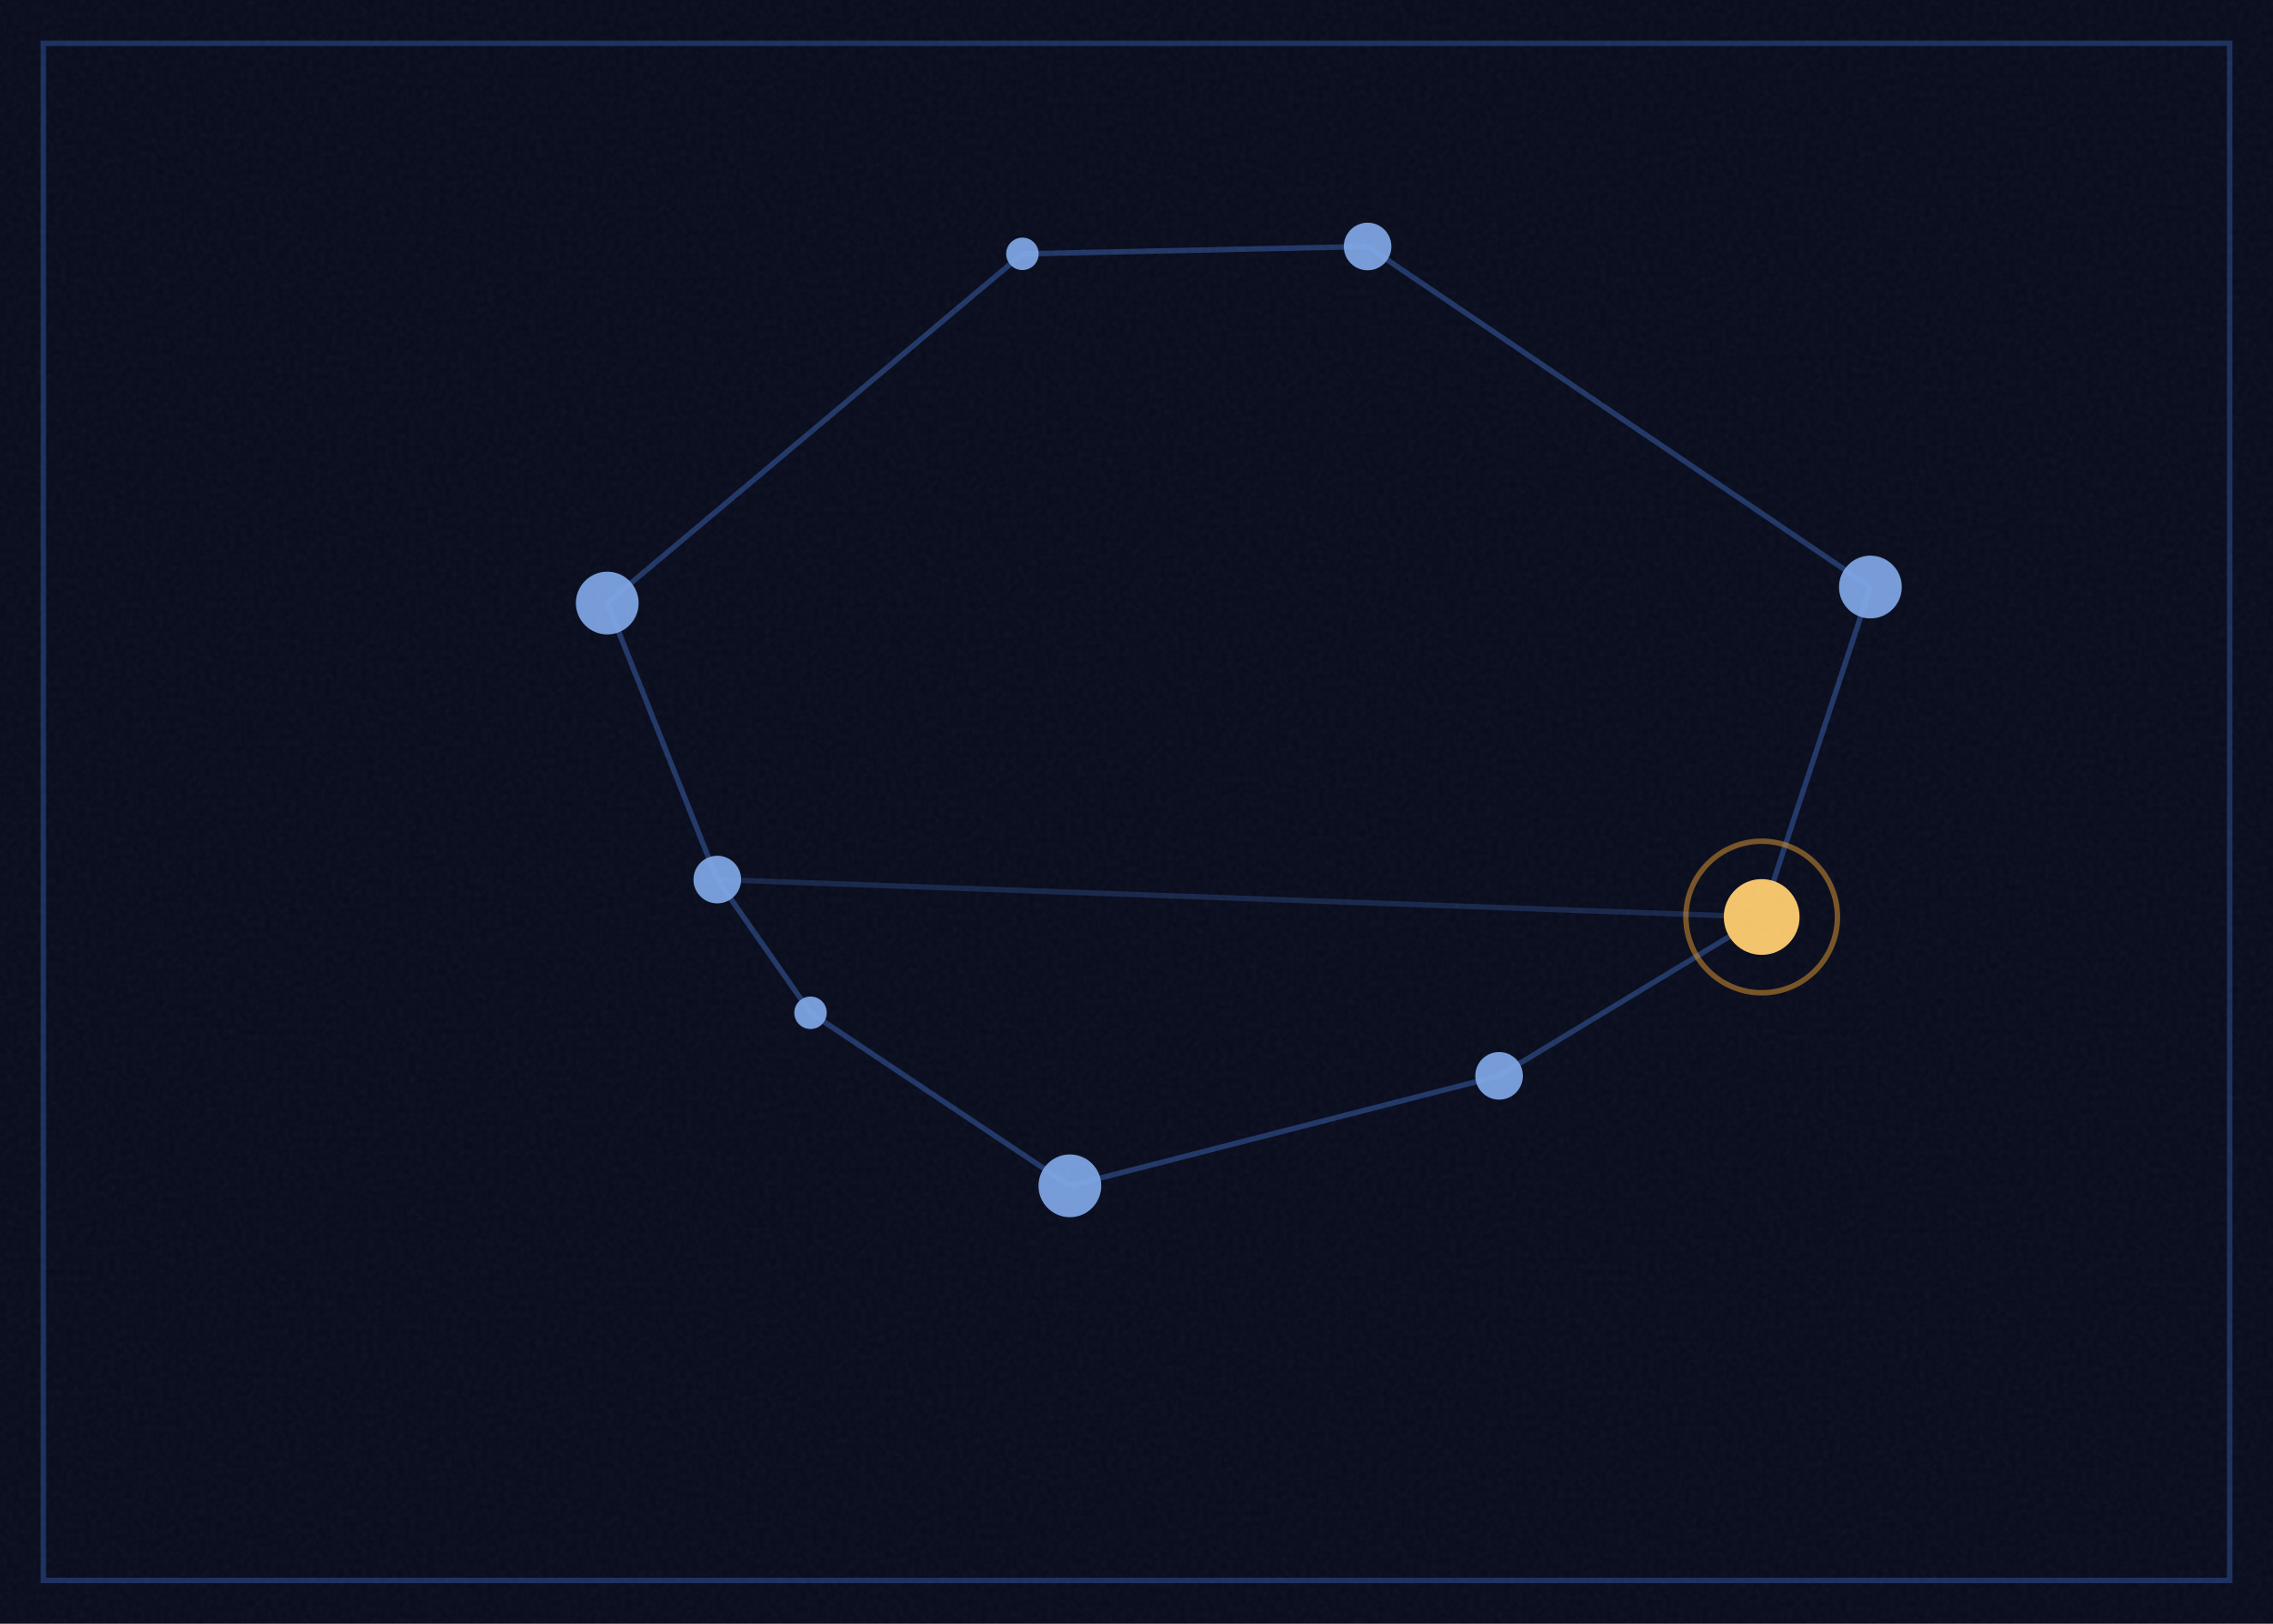
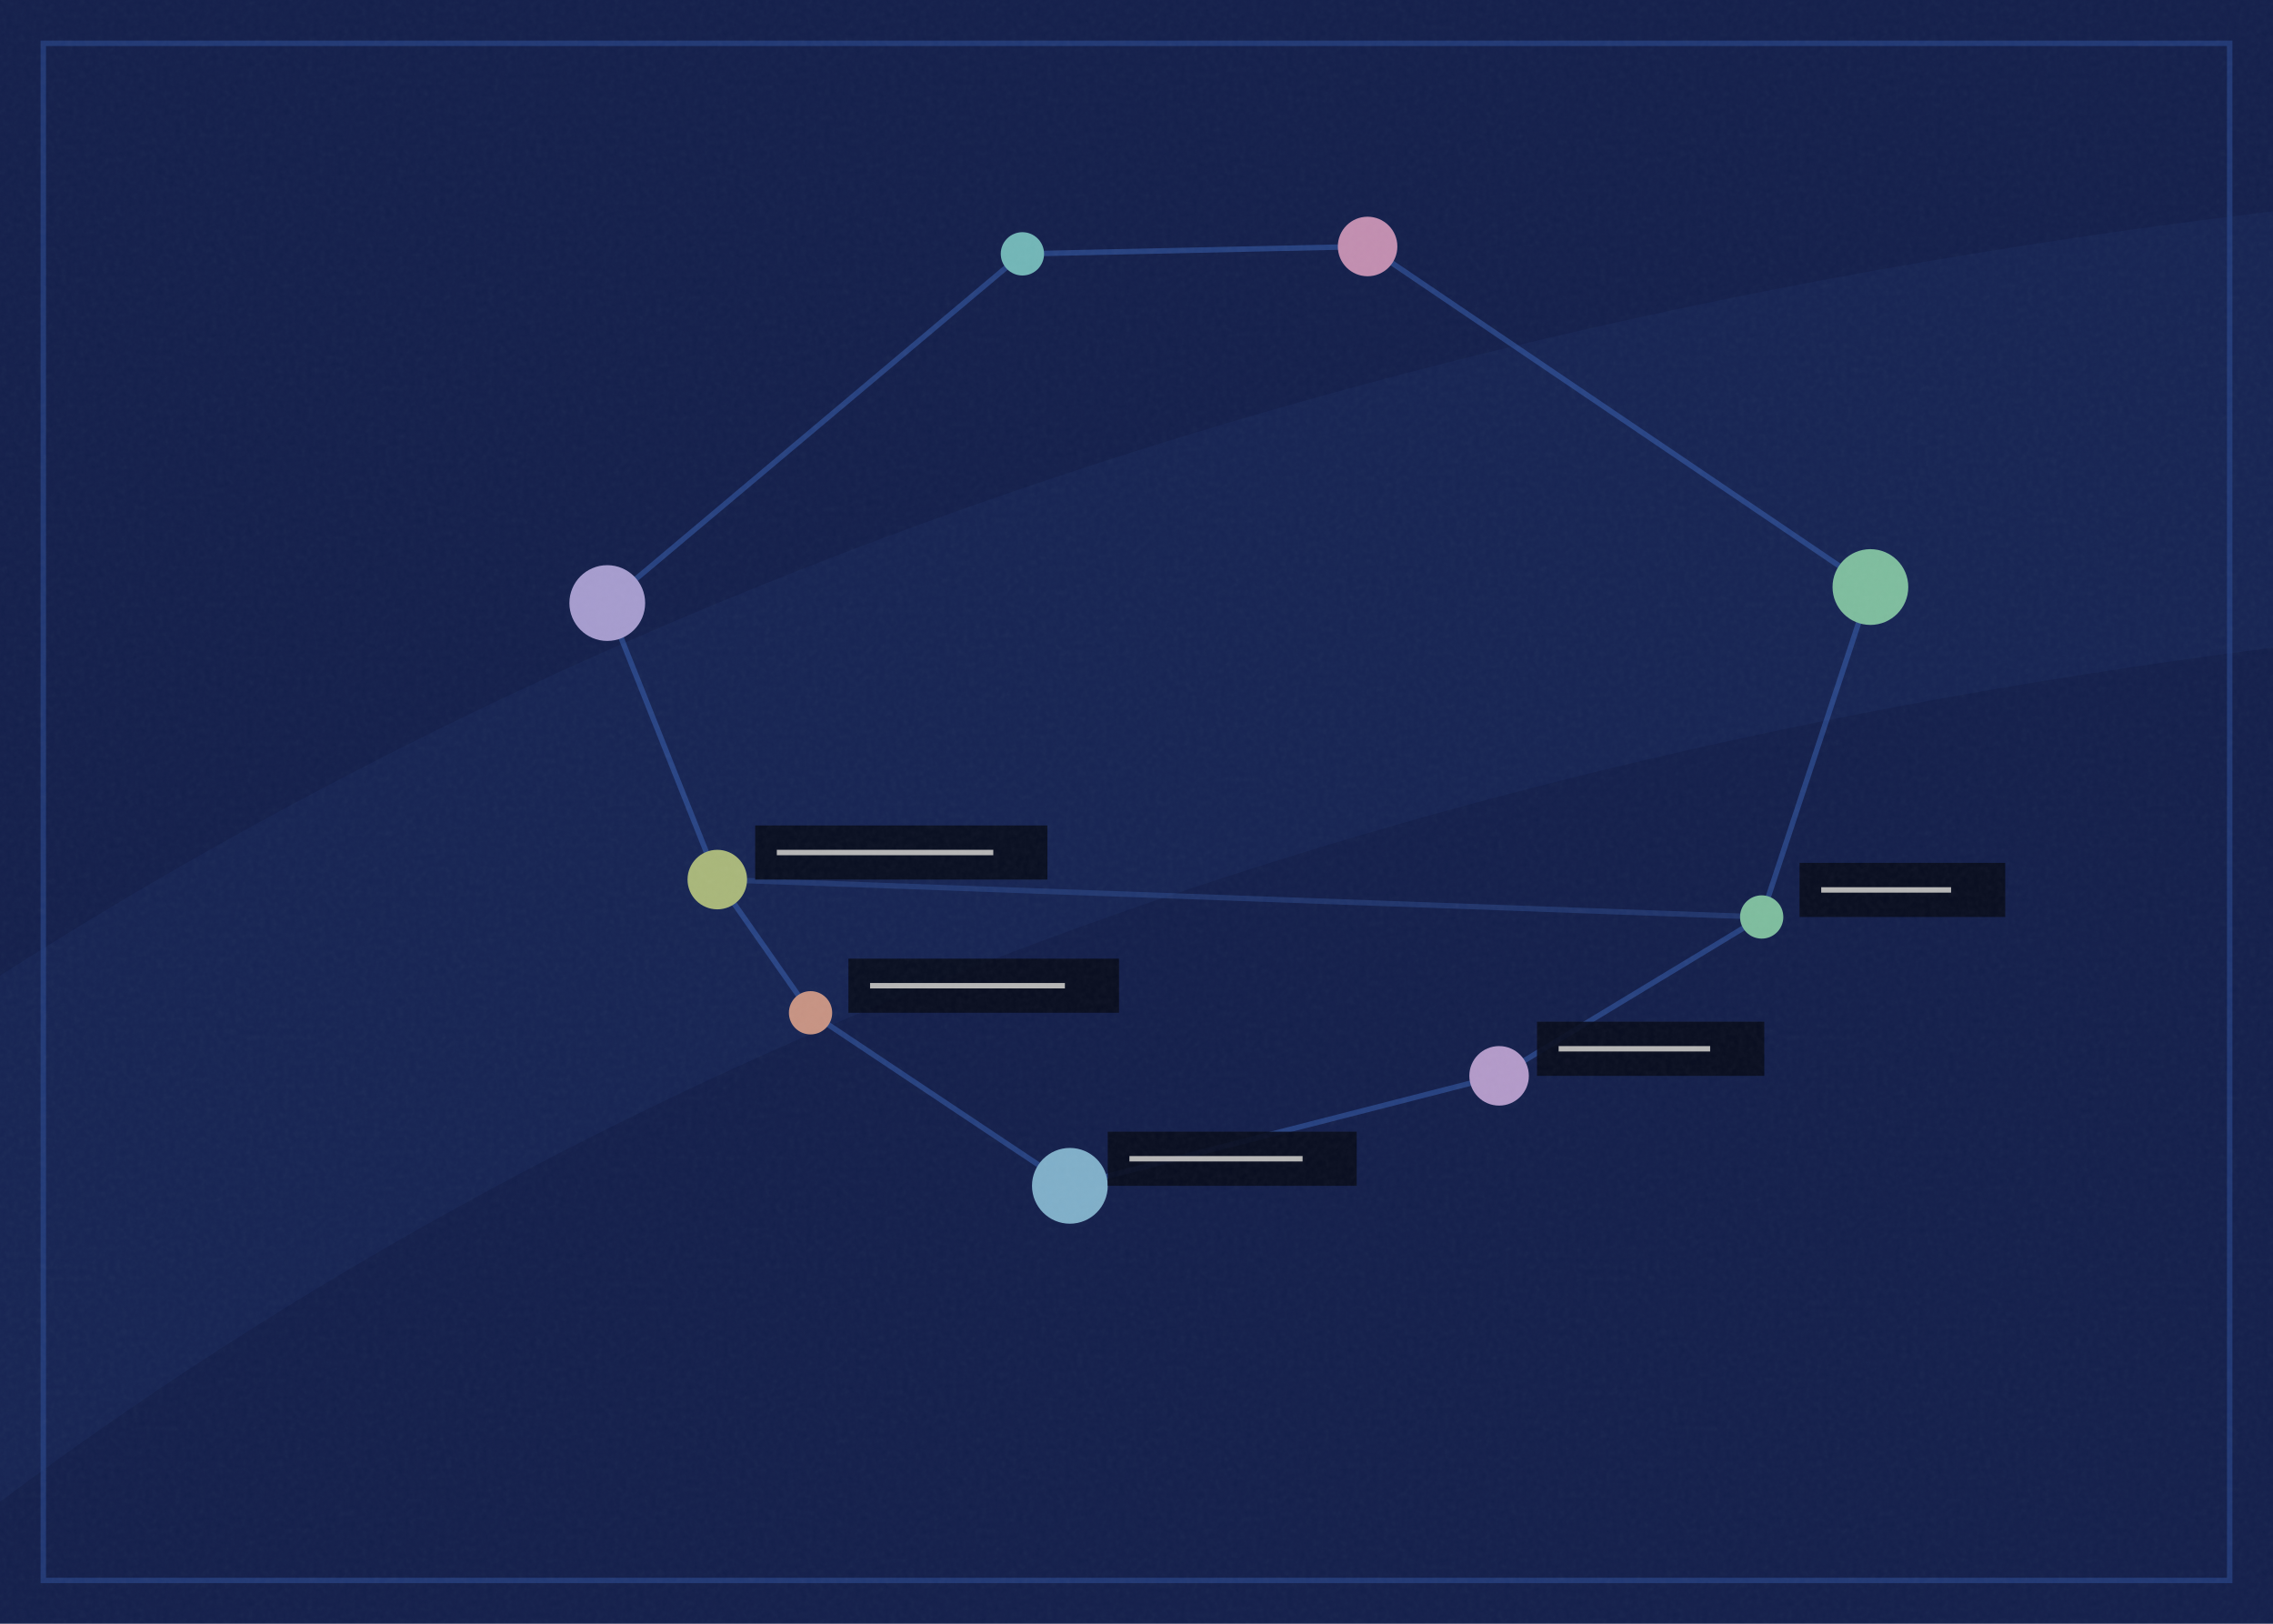
<svg xmlns="http://www.w3.org/2000/svg" viewBox="0 0 420 300" width="420" height="300">
  <defs>
    <filter id="washi-p" x="0" y="0" width="100%" height="100%">
      <feTurbulence type="fractalNoise" baseFrequency="0.9" numOctaves="3" seed="7" result="n" />
      <feColorMatrix in="n" type="saturate" values="0" />
    </filter>
    <linearGradient id="bokashi-p" x1="0" y1="0" x2="0" y2="1">
      <stop offset="0" stop-color="#101a3e" stop-opacity="0.95" />
      <stop offset="0.55" stop-color="#070b1c" stop-opacity="0.35" />
      <stop offset="1" stop-color="#070b1c" stop-opacity="0" />
    </linearGradient>
  </defs>
-   <rect width="420" height="300" fill="#070b1c" />
+   <rect width="420" height="300" fill="#131f4b" />
+   <path d="M-30 250 Q160 105 450 76" fill="none" stroke="#2a4b91" stroke-width="80" opacity="0.12" />
  <rect x="8" y="8" width="404" height="284" fill="none" stroke="#2b4d96" stroke-width="1" opacity="0.55" />
  <line x1="325.52" y1="169.42" x2="277" y2="198.77" stroke="#3f6ac0" stroke-width="1" opacity="0.45" />
  <line x1="277" y1="198.77" x2="197.69" y2="219.09" stroke="#3f6ac0" stroke-width="1" opacity="0.45" />
  <line x1="197.69" y1="219.09" x2="149.77" y2="187.12" stroke="#3f6ac0" stroke-width="1" opacity="0.45" />
  <line x1="149.77" y1="187.12" x2="132.54" y2="162.51" stroke="#3f6ac0" stroke-width="1" opacity="0.45" />
  <line x1="132.54" y1="162.51" x2="112.21" y2="111.42" stroke="#3f6ac0" stroke-width="1" opacity="0.45" />
  <line x1="112.21" y1="111.42" x2="188.92" y2="46.9" stroke="#3f6ac0" stroke-width="1" opacity="0.45" />
  <line x1="188.92" y1="46.9" x2="252.7" y2="45.54" stroke="#3f6ac0" stroke-width="1" opacity="0.45" />
  <line x1="252.7" y1="45.54" x2="345.61" y2="108.46" stroke="#3f6ac0" stroke-width="1" opacity="0.45" />
  <line x1="345.61" y1="108.46" x2="325.52" y2="169.42" stroke="#3f6ac0" stroke-width="1" opacity="0.45" />
  <line x1="325.52" y1="169.42" x2="132.54" y2="162.51" stroke="#3f6ac0" stroke-width="1" opacity="0.28" />
-   <circle cx="325.52" cy="169.42" r="7" fill="#f4c46a" />
-   <circle cx="325.52" cy="169.42" r="14" fill="none" stroke="#e89b2e" stroke-width="1" opacity="0.5" />
-   <circle cx="277" cy="198.77" r="4.4" fill="#82abec" opacity="0.9" />
-   <circle cx="197.69" cy="219.09" r="5.8" fill="#82abec" opacity="0.9" />
-   <circle cx="149.77" cy="187.12" r="3" fill="#82abec" opacity="0.9" />
-   <circle cx="132.54" cy="162.51" r="4.4" fill="#82abec" opacity="0.9" />
-   <circle cx="112.21" cy="111.42" r="5.8" fill="#82abec" opacity="0.9" />
-   <circle cx="188.92" cy="46.9" r="3" fill="#82abec" opacity="0.9" />
-   <circle cx="252.7" cy="45.54" r="4.4" fill="#82abec" opacity="0.9" />
-   <circle cx="345.61" cy="108.46" r="5.8" fill="#82abec" opacity="0.9" />
+   <circle cx="325.52" cy="169.42" r="4" fill="#7ebd9e" />
+   <rect x="332.52" y="159.42" width="38" height="10" fill="#070b1c" opacity="0.9" />
+   <line x1="336.52" y1="164.42" x2="360.52" y2="164.42" stroke="#faf7f0" stroke-width="1" opacity="0.72" />
+   <circle cx="277" cy="198.77" r="5.5" fill="#b39ac9" />
+   <rect x="284" y="188.77" width="42" height="10" fill="#070b1c" opacity="0.9" />
+   <line x1="288" y1="193.77" x2="316" y2="193.77" stroke="#faf7f0" stroke-width="1" opacity="0.72" />
+   <circle cx="197.69" cy="219.09" r="7" fill="#80afc9" />
+   <rect x="204.69" y="209.09" width="46" height="10" fill="#070b1c" opacity="0.9" />
+   <line x1="208.69" y1="214.09" x2="240.69" y2="214.09" stroke="#faf7f0" stroke-width="1" opacity="0.72" />
+   <circle cx="149.77" cy="187.12" r="4" fill="#c79383" />
+   <rect x="156.77" y="177.12" width="50" height="10" fill="#070b1c" opacity="0.9" />
+   <line x1="160.77" y1="182.12" x2="196.77" y2="182.12" stroke="#faf7f0" stroke-width="1" opacity="0.72" />
+   <circle cx="132.54" cy="162.51" r="5.5" fill="#a9b77a" />
+   <rect x="139.54" y="152.51" width="54" height="10" fill="#070b1c" opacity="0.9" />
+   <line x1="143.54" y1="157.51" x2="183.54" y2="157.51" stroke="#faf7f0" stroke-width="1" opacity="0.72" />
+   <circle cx="112.21" cy="111.42" r="7" fill="#a69cce" />
+   <circle cx="188.92" cy="46.9" r="4" fill="#72b6b7" />
+   <circle cx="252.7" cy="45.54" r="5.5" fill="#c28eb0" />
+   <circle cx="345.61" cy="108.46" r="7" fill="#7ebd9e" />
  <rect width="420" height="300" filter="url(#washi-p)" opacity="0.05" />
</svg>
